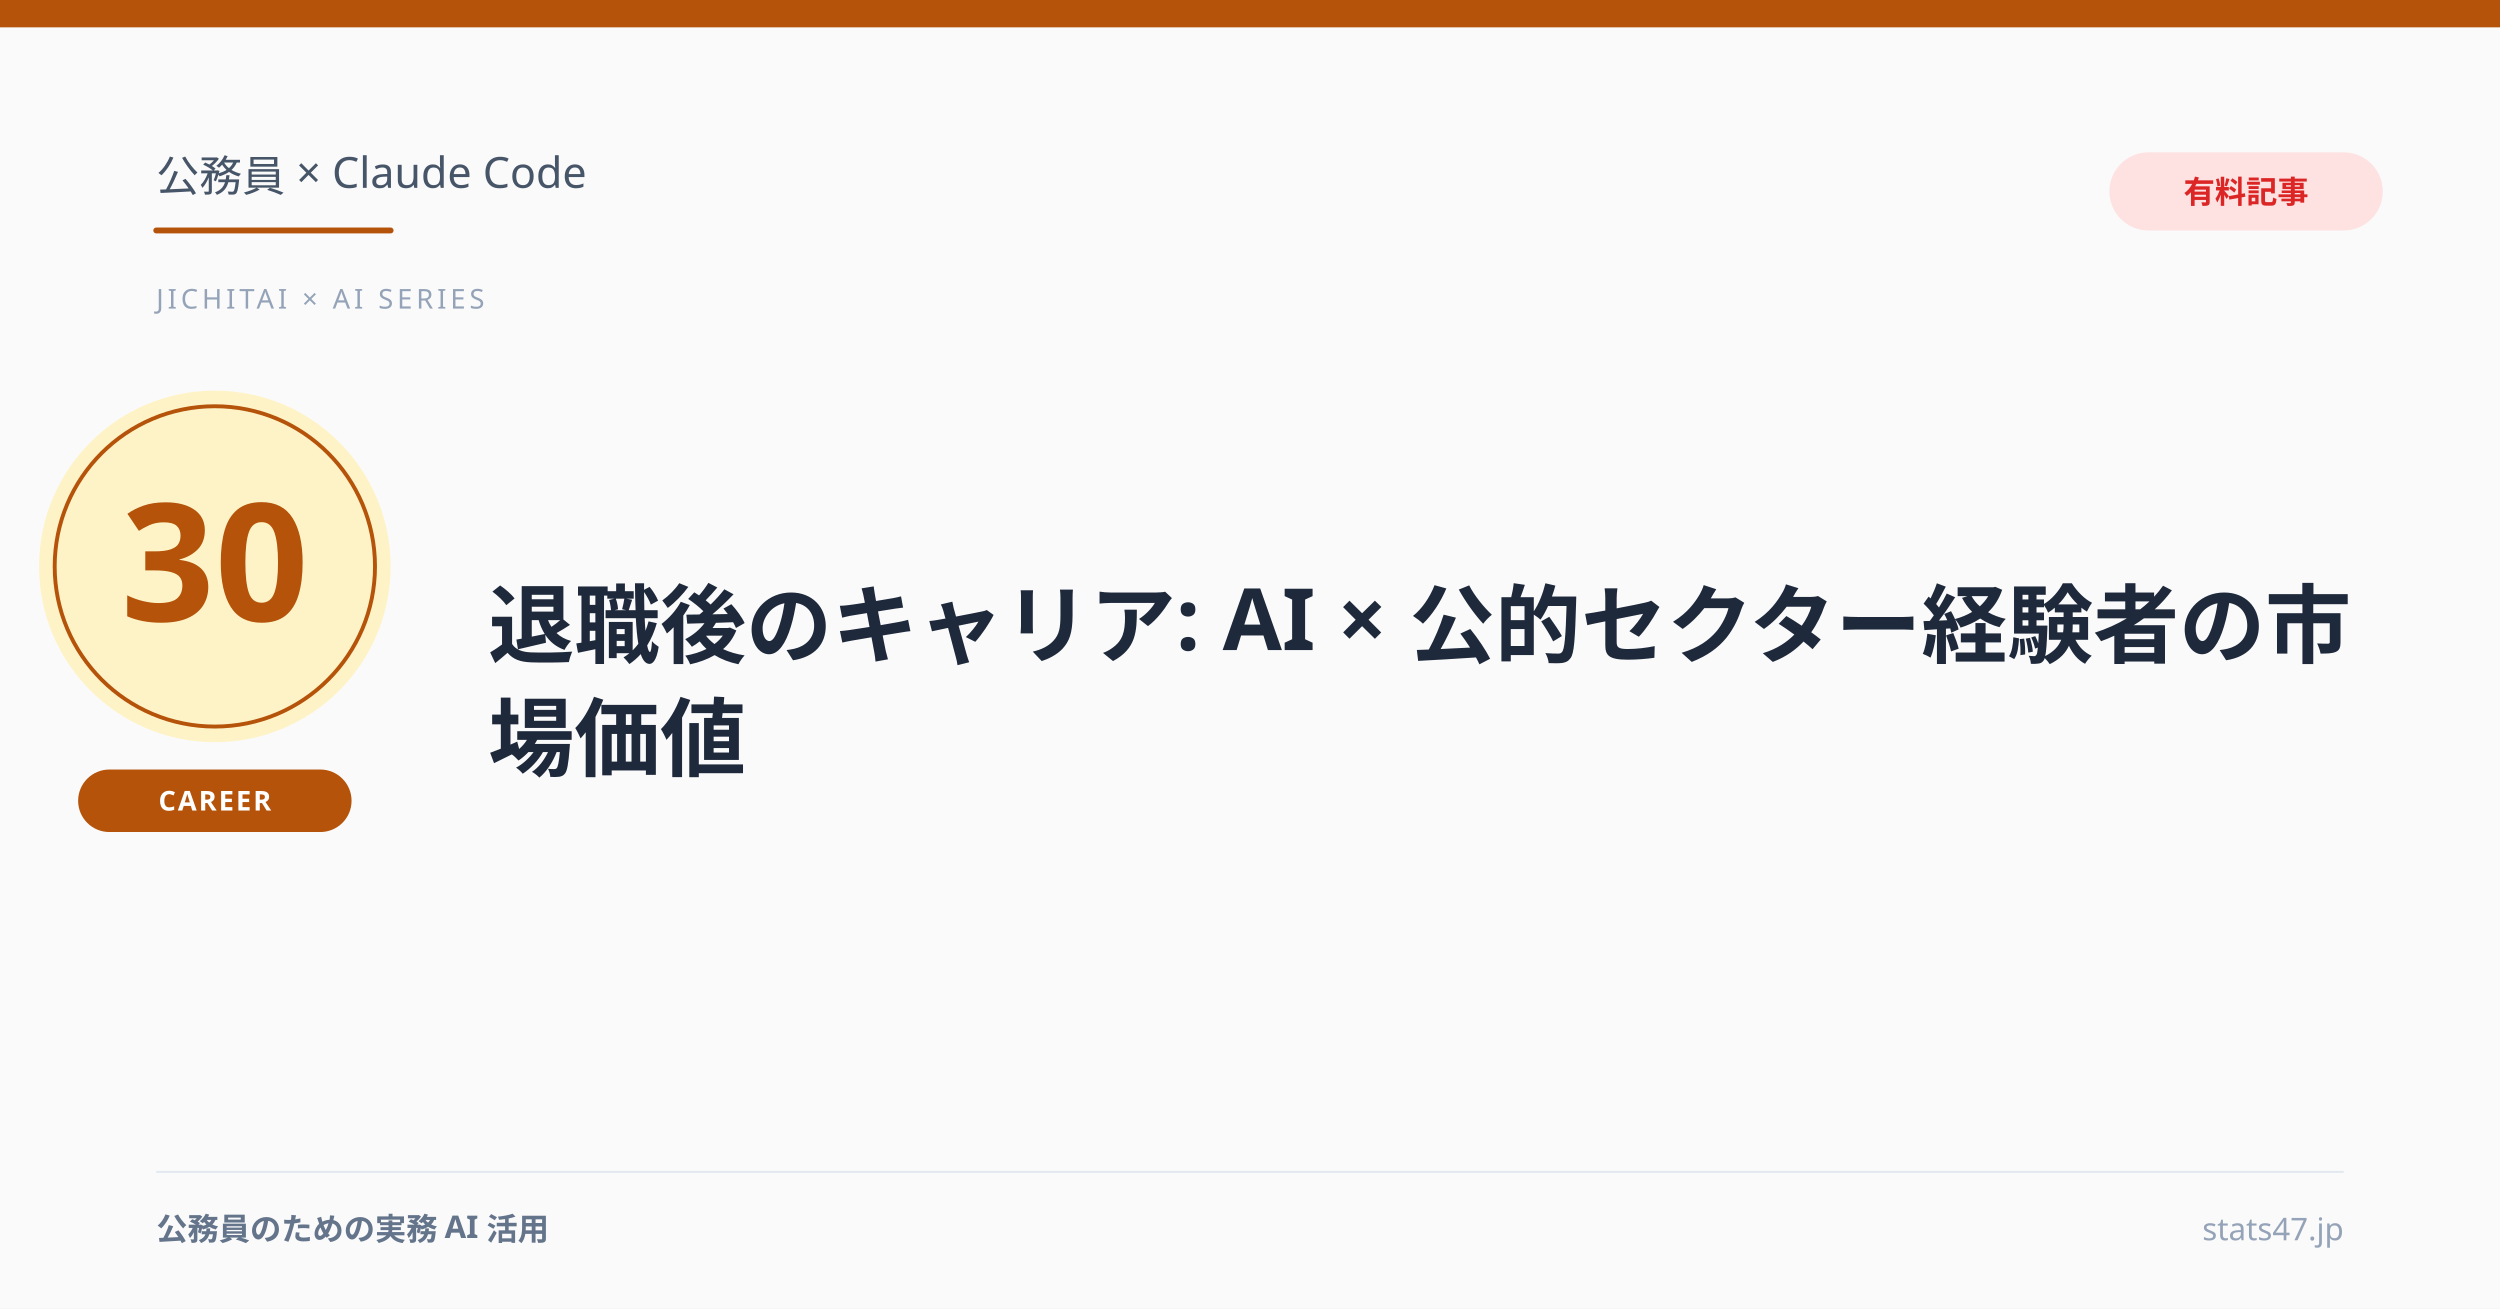
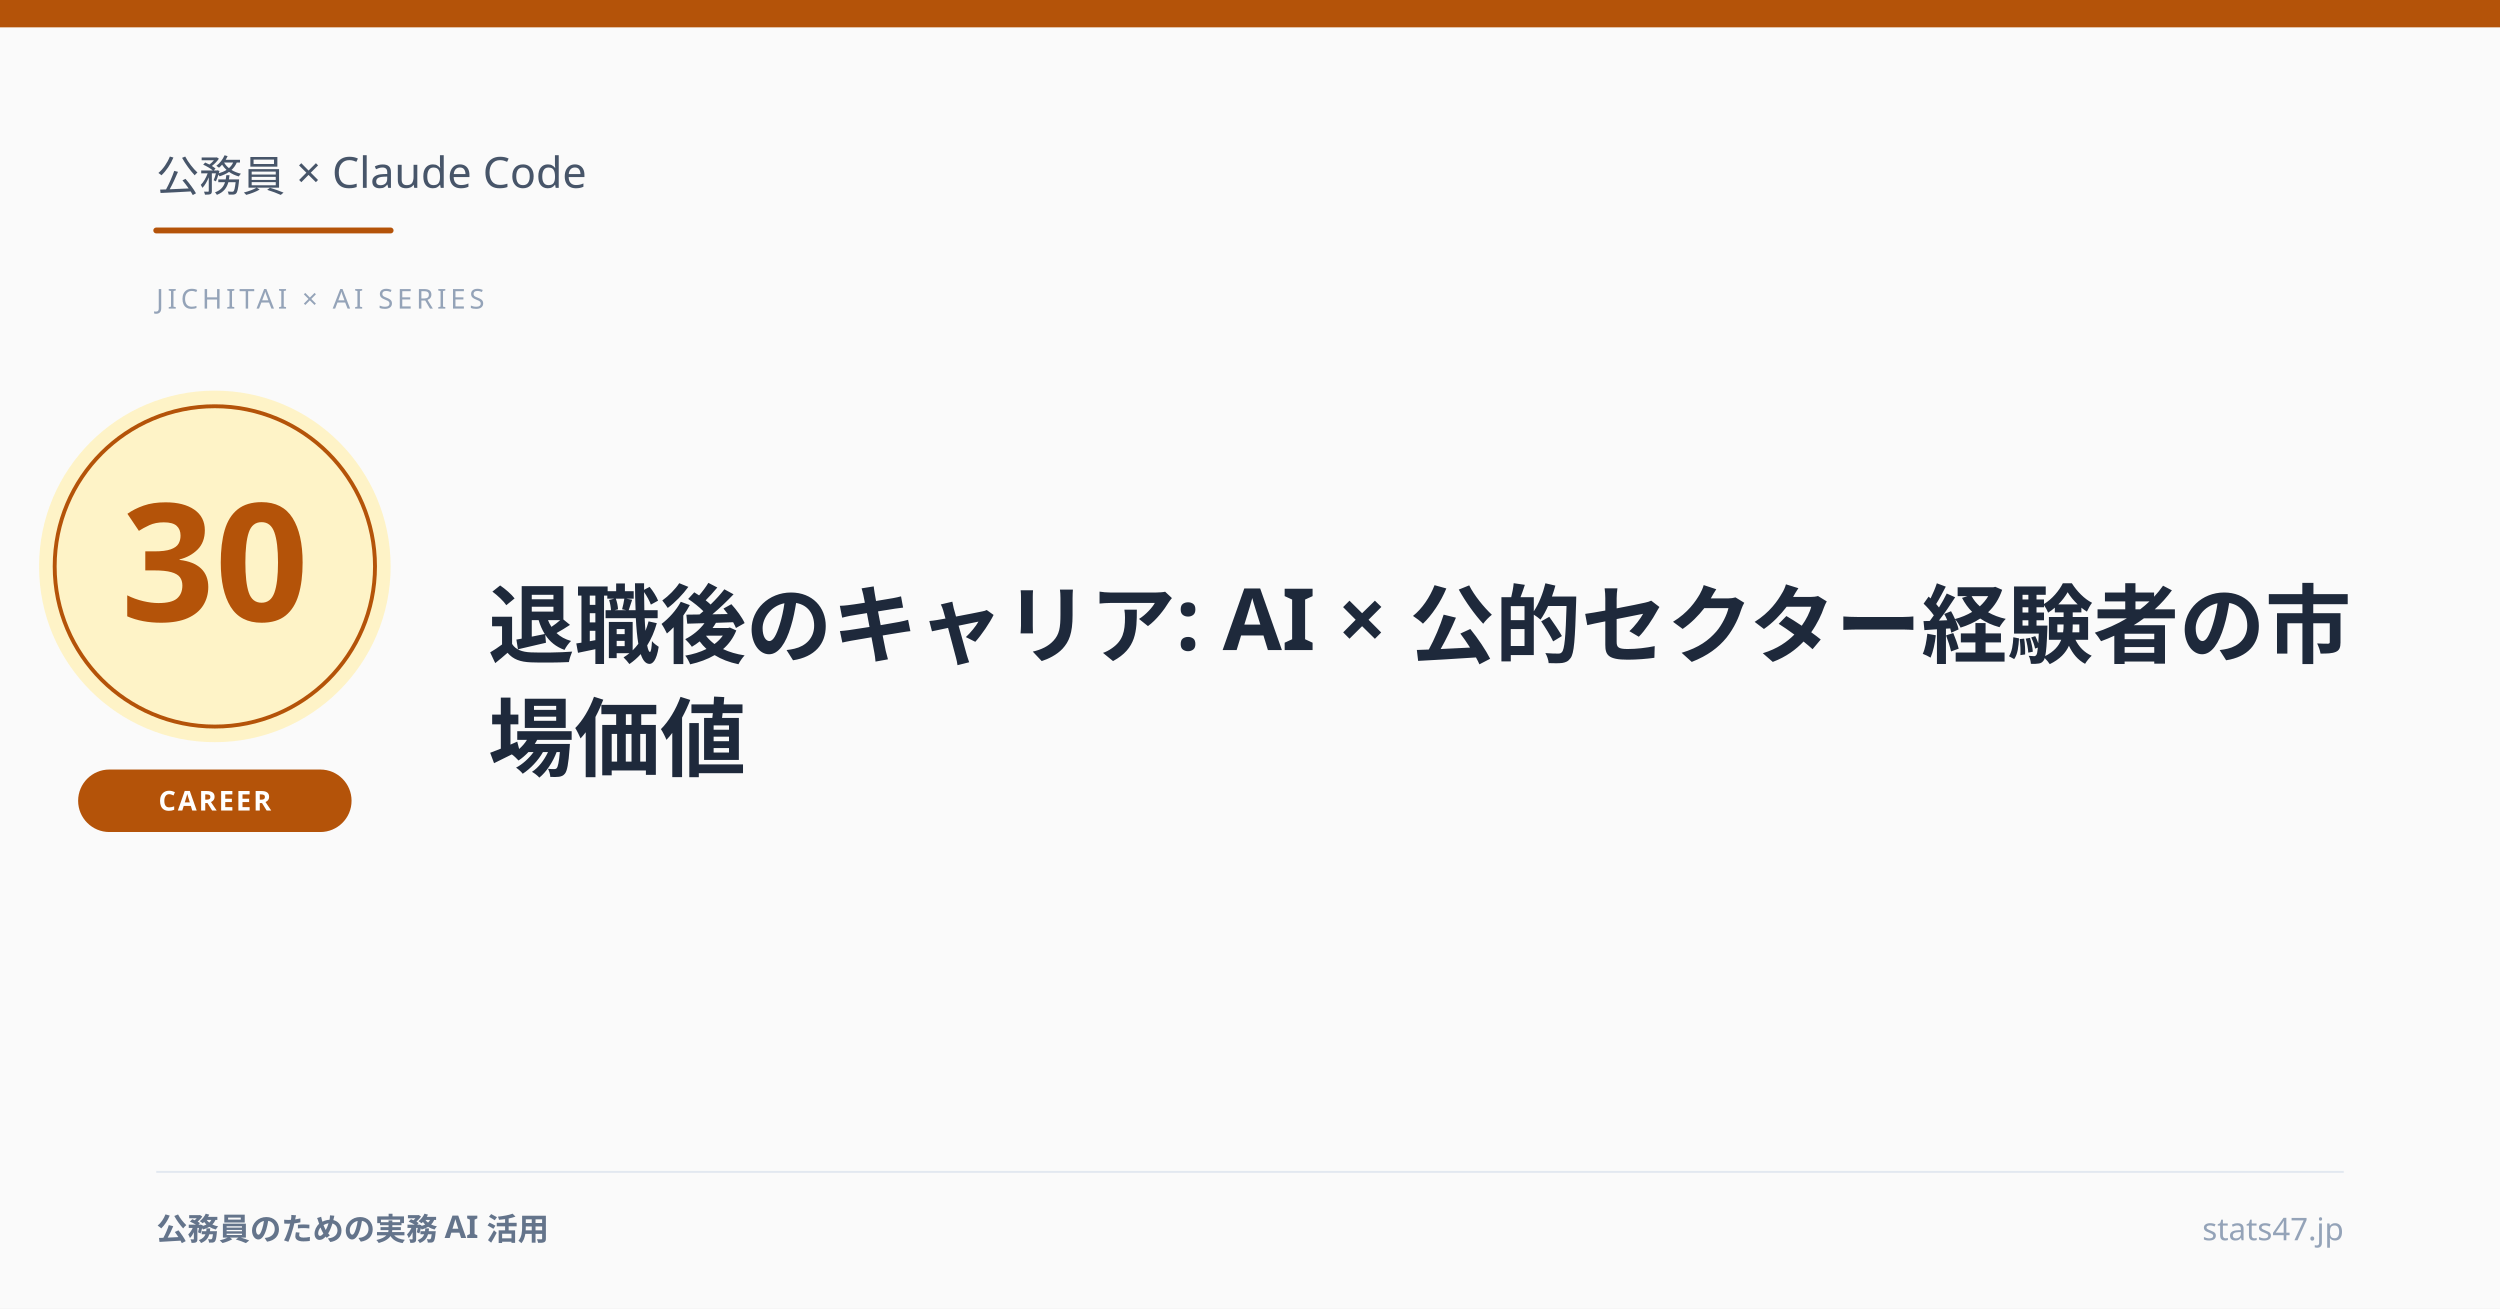
- <svg xmlns="http://www.w3.org/2000/svg" viewBox="0 0 1280 670" width="1280" height="670">
+ <svg xmlns="http://www.w3.org/2000/svg" viewBox="0 0 1280 670">
  <style>
  text { font-family: 'Hiragino Kaku Gothic ProN', 'Yu Gothic', 'Noto Sans JP', sans-serif; }
</style>
  <rect width="1280" height="670" fill="#fafafa" />
  <rect x="0" y="0" width="1280" height="14" fill="#b45309" />
  <text x="80" y="98" font-size="22" font-weight="500" fill="#475569">公務員 × Claude Code</text>
  <line x1="80" y1="118" x2="200" y2="118" stroke="#b45309" stroke-width="3" stroke-linecap="round" />
  <text x="80" y="158" font-size="14" font-weight="500" fill="#94a3b8" letter-spacing="2">JICHITAI × AI SERIES</text>
  <circle cx="110" cy="290" r="90" fill="#fef3c7" />
  <circle cx="110" cy="290" r="82" fill="none" stroke="#b45309" stroke-width="2" />
  <text x="110" y="318" text-anchor="middle" font-size="84" font-weight="900" fill="#b45309">30</text>
  <rect x="40" y="394" width="140" height="32" rx="16" fill="#b45309" />
  <text x="110" y="415" text-anchor="middle" font-size="14" font-weight="700" fill="#ffffff" letter-spacing="1">CAREER</text>
  <text x="250" y="336" font-size="44" font-weight="bold" fill="#1e293b">退職後のキャリア: AI × 公的セクター経験者の市</text>
  <text x="250" y="394" font-size="44" font-weight="bold" fill="#1e293b">場価値</text>
-   <rect x="1080" y="78" width="140" height="40" rx="20" fill="#fee2e2" />
-   <text x="1150" y="104" text-anchor="middle" font-size="16" font-weight="700" fill="#dc2626">有料記事</text>
  <line x1="80" y1="600" x2="1200" y2="600" stroke="#e2e8f0" stroke-width="1" />
  <text x="80" y="635" font-size="16" font-weight="600" fill="#64748b">公務員のための実務 AI 活用</text>
  <text x="1200" y="635" text-anchor="end" font-size="16" font-weight="500" fill="#94a3b8">stats47.jp</text>
</svg>
